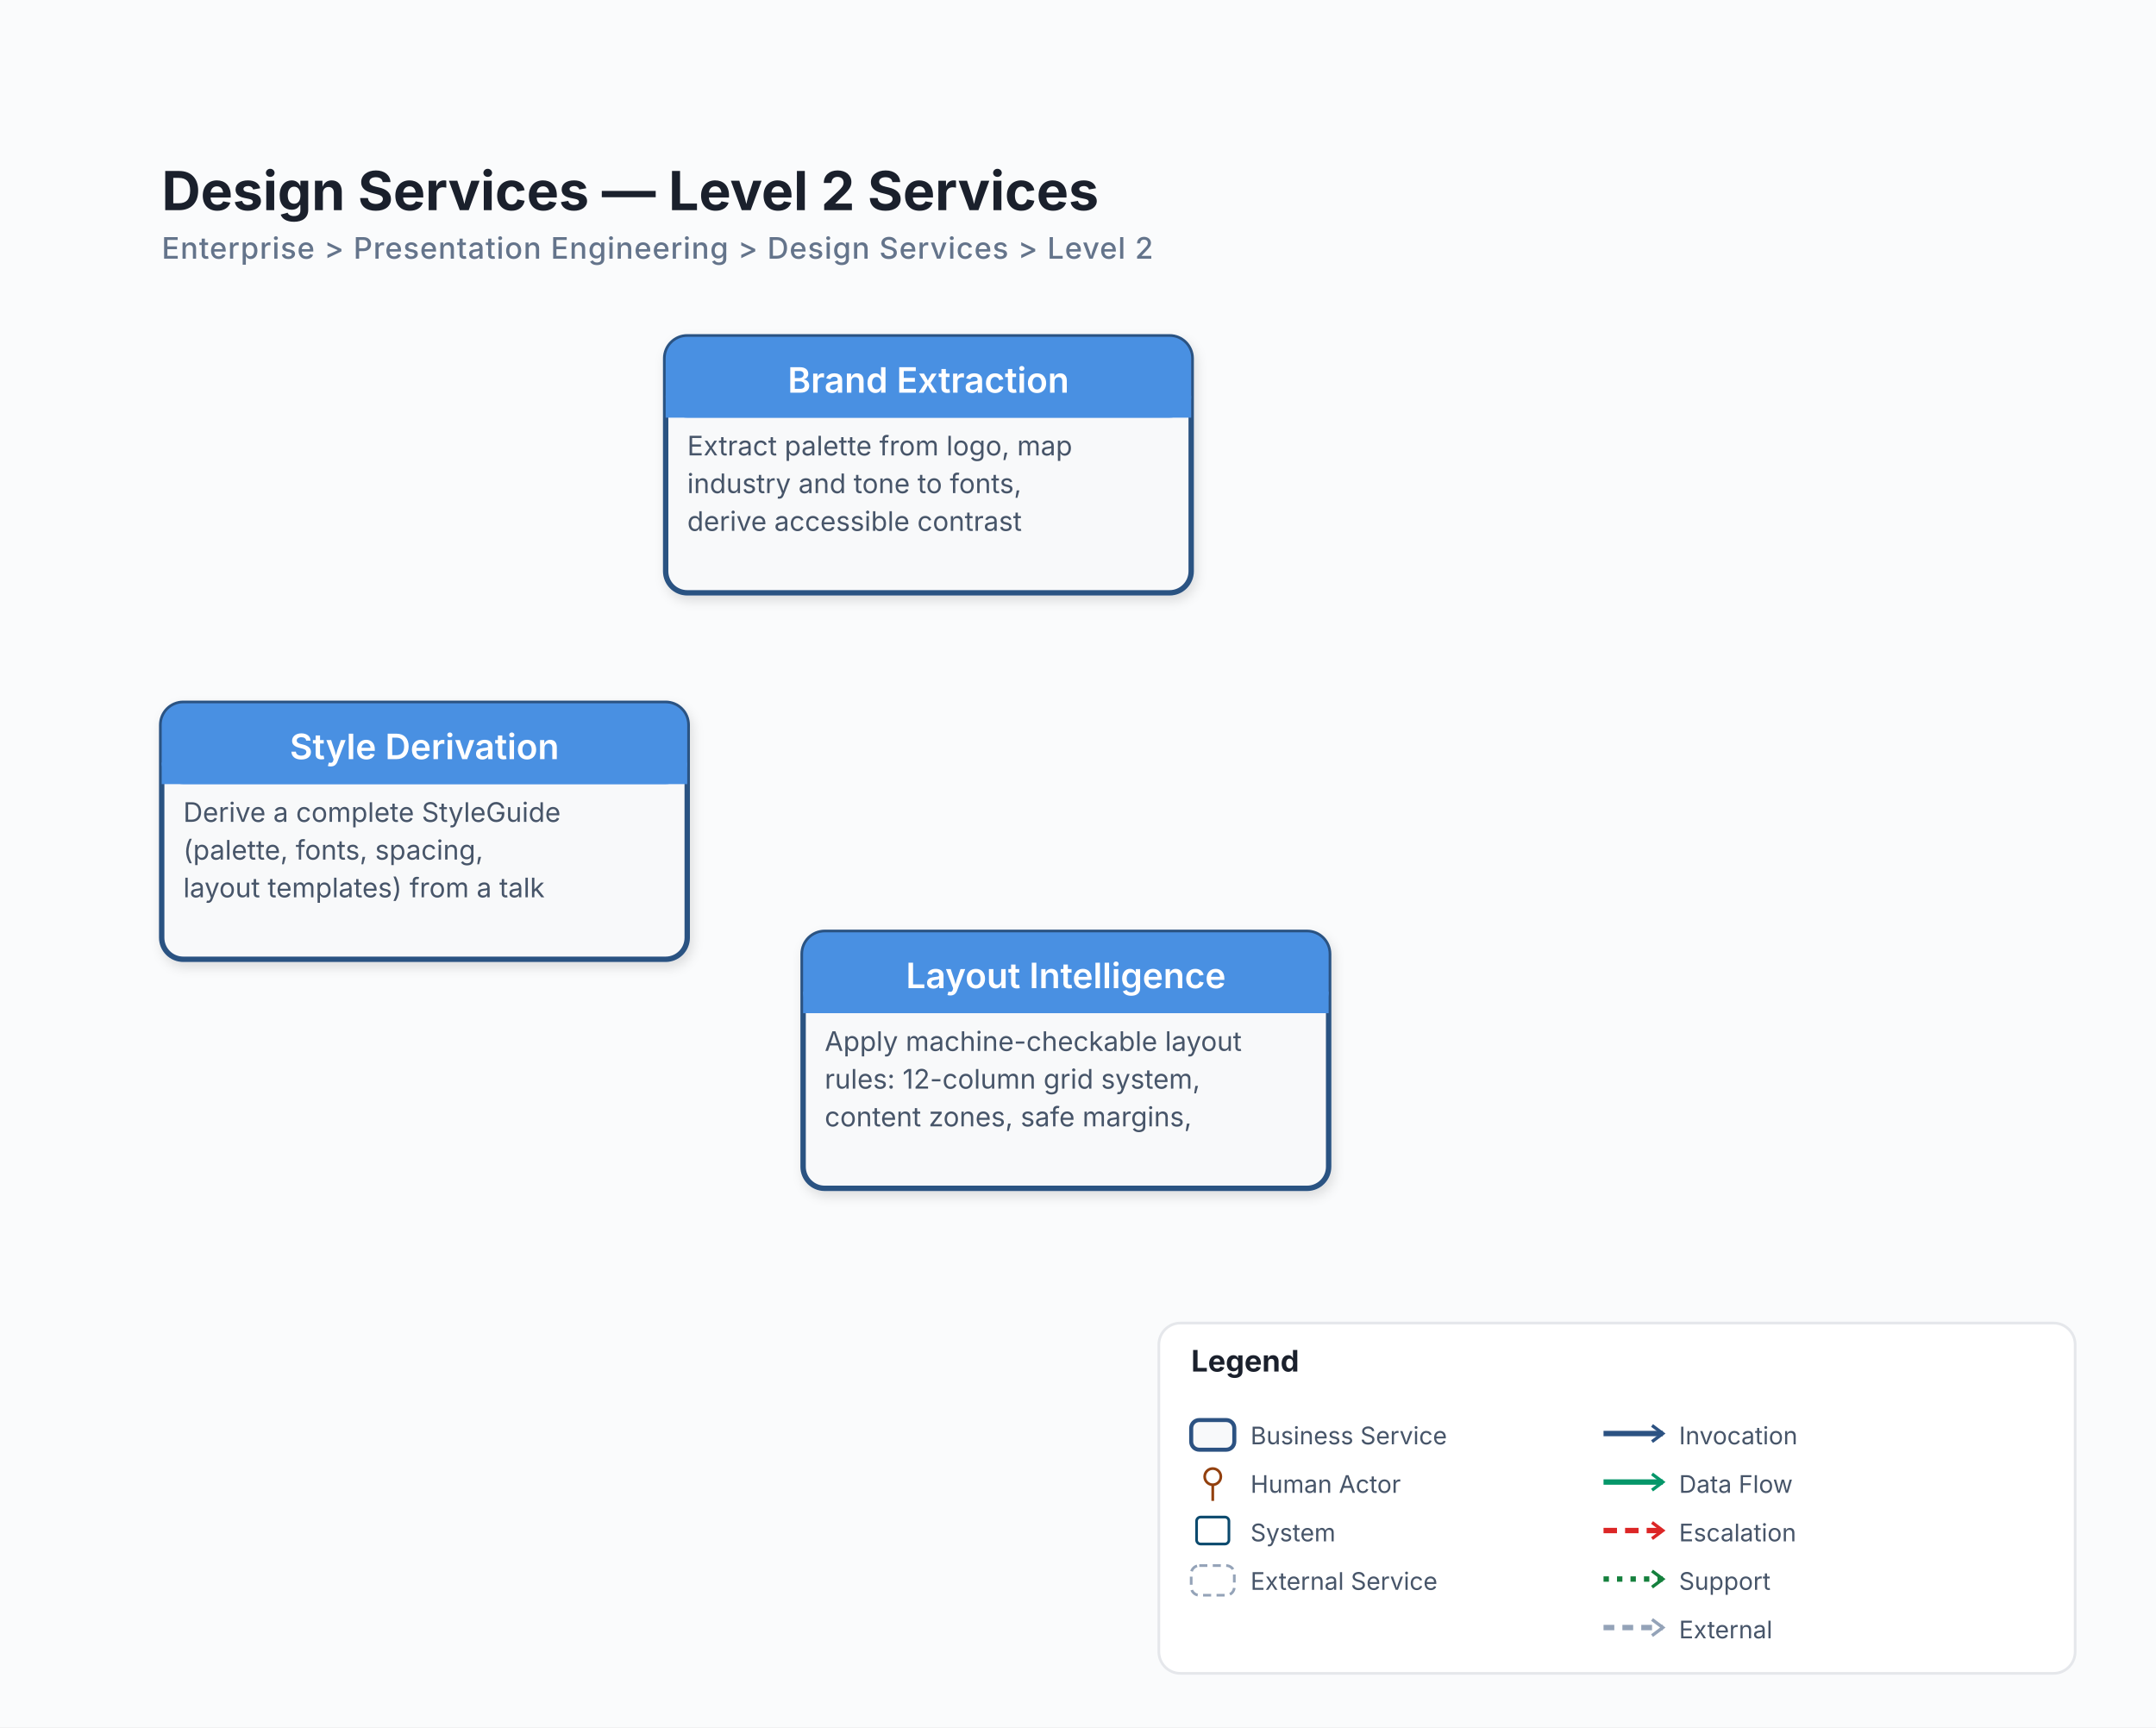
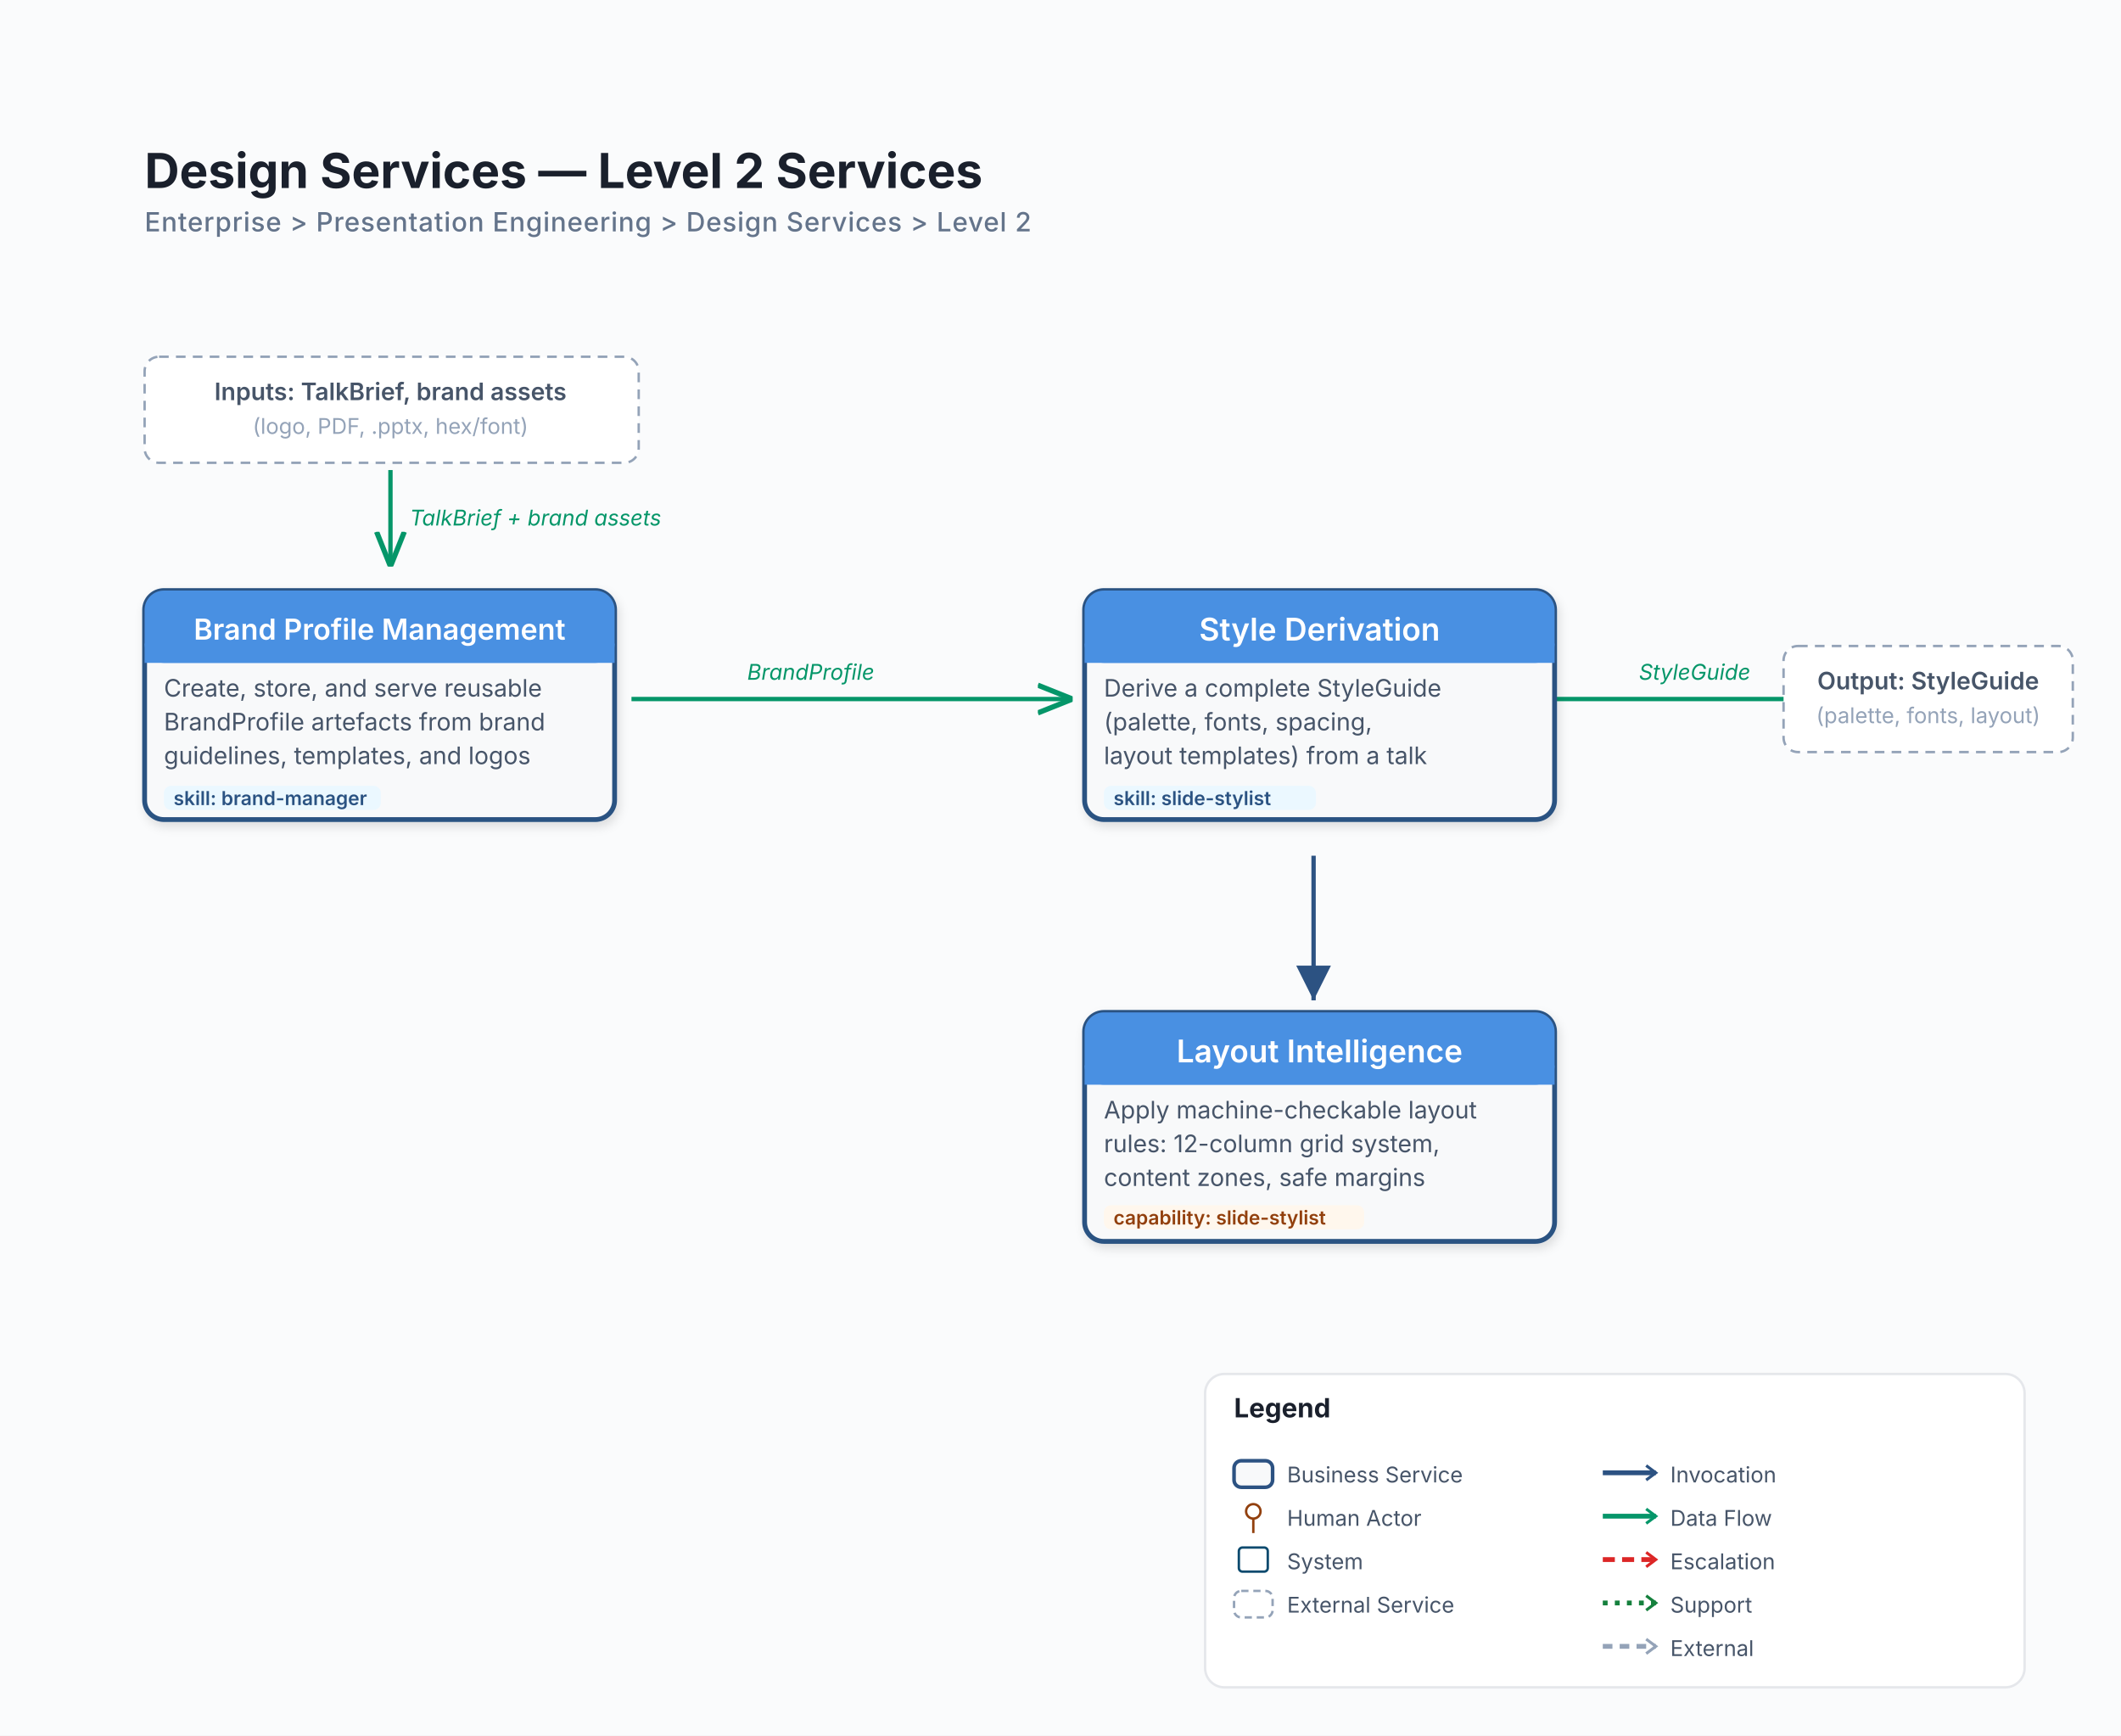
- <svg xmlns="http://www.w3.org/2000/svg" viewBox="0 0 800 641" width="800" height="641">
+ <svg xmlns="http://www.w3.org/2000/svg" viewBox="0 0 880 720" width="880" height="720">
  <defs>
    <linearGradient id="aiGrad" x1="0%" y1="0%" x2="100%" y2="100%">
      <stop offset="0%" style="stop-color:#7C3AED;stop-opacity:1" />
      <stop offset="100%" style="stop-color:#6B21A8;stop-opacity:1" />
    </linearGradient>
    <filter id="aiGlow" x="-15%" y="-15%" width="130%" height="140%">
      <feGaussianBlur in="SourceAlpha" stdDeviation="5" />
      <feOffset dx="0" dy="3" result="offsetblur" />
      <feComponentTransfer>
        <feFuncA type="linear" slope="0.2" />
      </feComponentTransfer>
      <feMerge>
        <feMergeNode />
        <feMergeNode in="SourceGraphic" />
      </feMerge>
    </filter>
    <filter id="shadow" x="-5%" y="-5%" width="115%" height="120%">
      <feGaussianBlur in="SourceAlpha" stdDeviation="2" />
      <feOffset dx="1" dy="2" result="offsetblur" />
      <feComponentTransfer>
        <feFuncA type="linear" slope="0.12" />
      </feComponentTransfer>
      <feMerge>
        <feMergeNode />
        <feMergeNode in="SourceGraphic" />
      </feMerge>
    </filter>
    <marker id="arr-capability_invocation" viewBox="0 0 10 10" refX="10" refY="5" markerWidth="8" markerHeight="8" orient="auto-start-reverse">
      <path d="M 0 0 L 10 5 L 0 10 Z" fill="#2C5282" />
    </marker>
    <marker id="arr-data_flow" viewBox="0 0 10 10" refX="10" refY="5" markerWidth="8" markerHeight="8" orient="auto-start-reverse">
      <path d="M 0 1 L 10 5 L 0 9" fill="none" stroke="#059669" stroke-width="1.5" />
    </marker>
    <marker id="arr-escalation" viewBox="0 0 10 10" refX="10" refY="5" markerWidth="9" markerHeight="9" orient="auto-start-reverse">
      <path d="M 0 0 L 10 5 L 0 10 Z" fill="#DC2626" />
    </marker>
    <marker id="arr-external" viewBox="0 0 10 10" refX="10" refY="5" markerWidth="7" markerHeight="7" orient="auto-start-reverse">
      <path d="M 0 0 L 10 5 L 0 10 Z" fill="#94A3B8" />
    </marker>
    <marker id="arr-approval" viewBox="0 0 10 10" refX="10" refY="5" markerWidth="8" markerHeight="8" orient="auto-start-reverse">
      <path d="M 0 0 L 10 5 L 0 10 Z" fill="#2C5282" />
    </marker>
  </defs>
-   <rect width="800" height="641" fill="#FAFBFC" />
+   <rect width="880" height="720" fill="#FAFBFC" />
  <text x="60" y="78" font-family="Inter, 'Segoe UI', -apple-system, BlinkMacSystemFont, sans-serif" font-size="20" font-weight="700" fill="#1A202C">Design Services — Level 2 Services</text>
  <text x="60" y="96" font-family="Inter, 'Segoe UI', -apple-system, BlinkMacSystemFont, sans-serif" font-size="11" font-weight="500" fill="#64748B" letter-spacing="0.3">Enterprise &gt; Presentation Engineering &gt; Design Services &gt; Level 2</text>
+   <g class="interaction" data-id="int-input-to-brand-manager">
+     <path d="M 162,195 L 162,235" fill="none" stroke="#059669" stroke-width="1.8" marker-end="url(#arr-data_flow)" />
+     <text x="170" y="218" font-family="Inter, 'Segoe UI', -apple-system, BlinkMacSystemFont, sans-serif" font-size="9" fill="#059669" font-style="italic">TalkBrief + brand assets</text>
+   </g>
+   <g class="interaction" data-id="int-brand-manager-to-stylist">
+     <path d="M 262,290 L 445,290" fill="none" stroke="#059669" stroke-width="1.8" marker-end="url(#arr-data_flow)" />
+     <text x="310" y="282" font-family="Inter, 'Segoe UI', -apple-system, BlinkMacSystemFont, sans-serif" font-size="9" fill="#059669" font-style="italic">BrandProfile</text>
+   </g>
+   <g class="interaction" data-id="int-stylist-to-output">
+     <path d="M 645,290 L 810,290" fill="none" stroke="#059669" stroke-width="1.8" marker-end="url(#arr-data_flow)" />
+     <text x="680" y="282" font-family="Inter, 'Segoe UI', -apple-system, BlinkMacSystemFont, sans-serif" font-size="9" fill="#059669" font-style="italic">StyleGuide</text>
+   </g>
+   <g class="interaction" data-id="int-stylist-to-layout">
+     <path d="M 545,355 L 545,415" fill="none" stroke="#2C5282" stroke-width="1.8" marker-end="url(#arr-capability_invocation)" />
+   </g>
+   <g class="input-label">
+     <rect x="60" y="148" width="205" height="44" rx="6" fill="white" stroke="#94A3B8" stroke-width="1" stroke-dasharray="4,3" />
+     <text x="162" y="166" text-anchor="middle" font-family="Inter, 'Segoe UI', -apple-system, BlinkMacSystemFont, sans-serif" font-size="10" font-weight="600" fill="#475569">Inputs: TalkBrief, brand assets</text>
+     <text x="162" y="180" text-anchor="middle" font-family="Inter, 'Segoe UI', -apple-system, BlinkMacSystemFont, sans-serif" font-size="9" fill="#94A3B8">(logo, PDF, .pptx, hex/font)</text>
+   </g>
+   <g class="output-label">
+     <rect x="740" y="268" width="120" height="44" rx="6" fill="white" stroke="#94A3B8" stroke-width="1" stroke-dasharray="4,3" />
+     <text x="800" y="286" text-anchor="middle" font-family="Inter, 'Segoe UI', -apple-system, BlinkMacSystemFont, sans-serif" font-size="10" font-weight="600" fill="#475569">Output: StyleGuide</text>
+     <text x="800" y="300" text-anchor="middle" font-family="Inter, 'Segoe UI', -apple-system, BlinkMacSystemFont, sans-serif" font-size="9" fill="#94A3B8">(palette, fonts, layout)</text>
+   </g>
+   <g class="service" data-id="design-brand-profile-management" filter="url(#shadow)">
+     <rect x="60" y="245" width="195" height="95" rx="8" fill="#F8F9FA" stroke="#2C5282" stroke-width="2" />
+     <rect x="60" y="245" width="195" height="30" rx="8" fill="#4A90E2" />
+     <rect x="60" y="267" width="195" height="8" fill="#4A90E2" />
+     <text x="157.5" y="261" text-anchor="middle" dominant-baseline="central" font-family="Inter, 'Segoe UI', -apple-system, BlinkMacSystemFont, sans-serif" font-size="12" font-weight="600" fill="#FFFFFF">Brand Profile Management</text>
+     <text x="68" y="289" font-family="Inter, 'Segoe UI', -apple-system, BlinkMacSystemFont, sans-serif" font-size="10" fill="#475569">Create, store, and serve reusable</text>
+     <text x="68" y="303" font-family="Inter, 'Segoe UI', -apple-system, BlinkMacSystemFont, sans-serif" font-size="10" fill="#475569">BrandProfile artefacts from brand</text>
+     <text x="68" y="317" font-family="Inter, 'Segoe UI', -apple-system, BlinkMacSystemFont, sans-serif" font-size="10" fill="#475569">guidelines, templates, and logos</text>
+     <rect x="68" y="326" width="90" height="10" rx="3" fill="#EBF8FF" />
+     <text x="72" y="334" font-family="Inter, 'Segoe UI', -apple-system, BlinkMacSystemFont, sans-serif" font-size="8" font-weight="600" fill="#2C5282">skill: brand-manager</text>
+   </g>
  <g class="service" data-id="design-style-derivation" filter="url(#shadow)">
-     <rect x="59.999" y="261.0" width="195" height="95" rx="8" fill="#F8F9FA" stroke="#2C5282" stroke-width="2" />
-     <rect x="59.999" y="261.0" width="195" height="30" rx="8" fill="#4A90E2" />
-     <rect x="59.999" y="283.0" width="195" height="8" fill="#4A90E2" />
-     <text x="157.499" y="277.0" text-anchor="middle" dominant-baseline="central" font-family="Inter, 'Segoe UI', -apple-system, BlinkMacSystemFont, sans-serif" font-size="13" font-weight="600" fill="#FFFFFF">Style Derivation</text>
-     <text x="67.999" y="305.0" font-family="Inter, 'Segoe UI', -apple-system, BlinkMacSystemFont, sans-serif" font-size="10" fill="#475569">Derive a complete StyleGuide</text>
-     <text x="67.999" y="319.0" font-family="Inter, 'Segoe UI', -apple-system, BlinkMacSystemFont, sans-serif" font-size="10" fill="#475569">(palette, fonts, spacing,</text>
-     <text x="67.999" y="333.0" font-family="Inter, 'Segoe UI', -apple-system, BlinkMacSystemFont, sans-serif" font-size="10" fill="#475569">layout templates) from a talk</text>
-   </g>
-   <g class="service" data-id="design-brand-extraction" filter="url(#shadow)">
-     <rect x="247.0" y="125.0" width="195" height="95" rx="8" fill="#F8F9FA" stroke="#2C5282" stroke-width="2" />
-     <rect x="247.0" y="125.0" width="195" height="30" rx="8" fill="#4A90E2" />
-     <rect x="247.0" y="147.0" width="195" height="8" fill="#4A90E2" />
-     <text x="344.5" y="141.0" text-anchor="middle" dominant-baseline="central" font-family="Inter, 'Segoe UI', -apple-system, BlinkMacSystemFont, sans-serif" font-size="13" font-weight="600" fill="#FFFFFF">Brand Extraction</text>
-     <text x="255.0" y="169.0" font-family="Inter, 'Segoe UI', -apple-system, BlinkMacSystemFont, sans-serif" font-size="10" fill="#475569">Extract palette from logo, map</text>
-     <text x="255.0" y="183.0" font-family="Inter, 'Segoe UI', -apple-system, BlinkMacSystemFont, sans-serif" font-size="10" fill="#475569">industry and tone to fonts,</text>
-     <text x="255.0" y="197.0" font-family="Inter, 'Segoe UI', -apple-system, BlinkMacSystemFont, sans-serif" font-size="10" fill="#475569">derive accessible contrast</text>
+     <rect x="450" y="245" width="195" height="95" rx="8" fill="#F8F9FA" stroke="#2C5282" stroke-width="2" />
+     <rect x="450" y="245" width="195" height="30" rx="8" fill="#4A90E2" />
+     <rect x="450" y="267" width="195" height="8" fill="#4A90E2" />
+     <text x="547.5" y="261" text-anchor="middle" dominant-baseline="central" font-family="Inter, 'Segoe UI', -apple-system, BlinkMacSystemFont, sans-serif" font-size="13" font-weight="600" fill="#FFFFFF">Style Derivation</text>
+     <text x="458" y="289" font-family="Inter, 'Segoe UI', -apple-system, BlinkMacSystemFont, sans-serif" font-size="10" fill="#475569">Derive a complete StyleGuide</text>
+     <text x="458" y="303" font-family="Inter, 'Segoe UI', -apple-system, BlinkMacSystemFont, sans-serif" font-size="10" fill="#475569">(palette, fonts, spacing,</text>
+     <text x="458" y="317" font-family="Inter, 'Segoe UI', -apple-system, BlinkMacSystemFont, sans-serif" font-size="10" fill="#475569">layout templates) from a talk</text>
+     <rect x="458" y="326" width="88" height="10" rx="3" fill="#EBF8FF" />
+     <text x="462" y="334" font-family="Inter, 'Segoe UI', -apple-system, BlinkMacSystemFont, sans-serif" font-size="8" font-weight="600" fill="#2C5282">skill: slide-stylist</text>
  </g>
  <g class="service" data-id="design-layout-intelligence" filter="url(#shadow)">
-     <rect x="298.0" y="346.002" width="195" height="95" rx="8" fill="#F8F9FA" stroke="#2C5282" stroke-width="2" />
-     <rect x="298.0" y="346.002" width="195" height="30" rx="8" fill="#4A90E2" />
-     <rect x="298.0" y="368.002" width="195" height="8" fill="#4A90E2" />
-     <text x="395.5" y="362.002" text-anchor="middle" dominant-baseline="central" font-family="Inter, 'Segoe UI', -apple-system, BlinkMacSystemFont, sans-serif" font-size="13" font-weight="600" fill="#FFFFFF">Layout Intelligence</text>
-     <text x="306.0" y="390.002" font-family="Inter, 'Segoe UI', -apple-system, BlinkMacSystemFont, sans-serif" font-size="10" fill="#475569">Apply machine-checkable layout</text>
-     <text x="306.0" y="404.002" font-family="Inter, 'Segoe UI', -apple-system, BlinkMacSystemFont, sans-serif" font-size="10" fill="#475569">rules: 12-column grid system,</text>
-     <text x="306.0" y="418.002" font-family="Inter, 'Segoe UI', -apple-system, BlinkMacSystemFont, sans-serif" font-size="10" fill="#475569">content zones, safe margins,</text>
+     <rect x="450" y="420" width="195" height="95" rx="8" fill="#F8F9FA" stroke="#2C5282" stroke-width="2" />
+     <rect x="450" y="420" width="195" height="30" rx="8" fill="#4A90E2" />
+     <rect x="450" y="442" width="195" height="8" fill="#4A90E2" />
+     <text x="547.5" y="436" text-anchor="middle" dominant-baseline="central" font-family="Inter, 'Segoe UI', -apple-system, BlinkMacSystemFont, sans-serif" font-size="13" font-weight="600" fill="#FFFFFF">Layout Intelligence</text>
+     <text x="458" y="464" font-family="Inter, 'Segoe UI', -apple-system, BlinkMacSystemFont, sans-serif" font-size="10" fill="#475569">Apply machine-checkable layout</text>
+     <text x="458" y="478" font-family="Inter, 'Segoe UI', -apple-system, BlinkMacSystemFont, sans-serif" font-size="10" fill="#475569">rules: 12-column grid system,</text>
+     <text x="458" y="492" font-family="Inter, 'Segoe UI', -apple-system, BlinkMacSystemFont, sans-serif" font-size="10" fill="#475569">content zones, safe margins</text>
+     <rect x="458" y="500" width="108" height="10" rx="3" fill="#FFF7ED" />
+     <text x="462" y="508" font-family="Inter, 'Segoe UI', -apple-system, BlinkMacSystemFont, sans-serif" font-size="8" font-weight="600" fill="#92400E">capability: slide-stylist</text>
  </g>
-   <g class="legend" transform="translate(430,491)">
+   <g class="legend" transform="translate(500,570)">
    <rect x="0" y="0" width="340" height="130" rx="8" fill="white" stroke="#E5E7EB" stroke-width="1" />
    <text x="12" y="18" font-family="Inter, 'Segoe UI', -apple-system, BlinkMacSystemFont, sans-serif" font-size="11" font-weight="700" fill="#1A202C">Legend</text>
    <rect x="12" y="36" width="16" height="11" rx="3" fill="#F8F9FA" stroke="#2C5282" stroke-width="1.5" />
    <text x="34" y="45" font-family="Inter, 'Segoe UI', -apple-system, BlinkMacSystemFont, sans-serif" font-size="9" fill="#475569">Business Service</text>
    <circle cx="20" cy="57" r="3" fill="none" stroke="#92400E" stroke-width="1" />
    <line x1="20" y1="60" x2="20" y2="66" stroke="#92400E" stroke-width="1" />
    <text x="34" y="63" font-family="Inter, 'Segoe UI', -apple-system, BlinkMacSystemFont, sans-serif" font-size="9" fill="#475569">Human Actor</text>
    <rect x="14" y="72" width="12" height="10" rx="1.5" fill="none" stroke="#0C4A6E" stroke-width="1" />
    <text x="34" y="81" font-family="Inter, 'Segoe UI', -apple-system, BlinkMacSystemFont, sans-serif" font-size="9" fill="#475569">System</text>
    <rect x="12" y="90" width="16" height="11" rx="3" fill="white" stroke="#94A3B8" stroke-width="1" stroke-dasharray="3,2" />
    <text x="34" y="99" font-family="Inter, 'Segoe UI', -apple-system, BlinkMacSystemFont, sans-serif" font-size="9" fill="#475569">External Service</text>
    <line x1="165" y1="41" x2="187" y2="41" stroke="#2C5282" stroke-width="2" />
    <path d="M 183 38 L 187 41 L 183 44" fill="none" stroke="#2C5282" stroke-width="1.2" />
    <text x="193" y="45" font-family="Inter, 'Segoe UI', -apple-system, BlinkMacSystemFont, sans-serif" font-size="9" fill="#475569">Invocation</text>
    <line x1="165" y1="59" x2="187" y2="59" stroke="#059669" stroke-width="2" />
    <path d="M 183 56 L 187 59 L 183 62" fill="none" stroke="#059669" stroke-width="1.2" />
    <text x="193" y="63" font-family="Inter, 'Segoe UI', -apple-system, BlinkMacSystemFont, sans-serif" font-size="9" fill="#475569">Data Flow</text>
    <line x1="165" y1="77" x2="187" y2="77" stroke="#DC2626" stroke-width="2" stroke-dasharray="5,3" />
    <path d="M 183 74 L 187 77 L 183 80" fill="none" stroke="#DC2626" stroke-width="1.2" />
    <text x="193" y="81" font-family="Inter, 'Segoe UI', -apple-system, BlinkMacSystemFont, sans-serif" font-size="9" fill="#475569">Escalation</text>
    <line x1="165" y1="95" x2="187" y2="95" stroke="#15803D" stroke-width="2" stroke-dasharray="2,3" />
    <path d="M 183 92 L 187 95 L 183 98" fill="none" stroke="#15803D" stroke-width="1.2" />
    <text x="193" y="99" font-family="Inter, 'Segoe UI', -apple-system, BlinkMacSystemFont, sans-serif" font-size="9" fill="#475569">Support</text>
    <line x1="165" y1="113" x2="187" y2="113" stroke="#94A3B8" stroke-width="2" stroke-dasharray="4,3" />
    <path d="M 183 110 L 187 113 L 183 116" fill="none" stroke="#94A3B8" stroke-width="1.2" />
    <text x="193" y="117" font-family="Inter, 'Segoe UI', -apple-system, BlinkMacSystemFont, sans-serif" font-size="9" fill="#475569">External</text>
  </g>
</svg>
